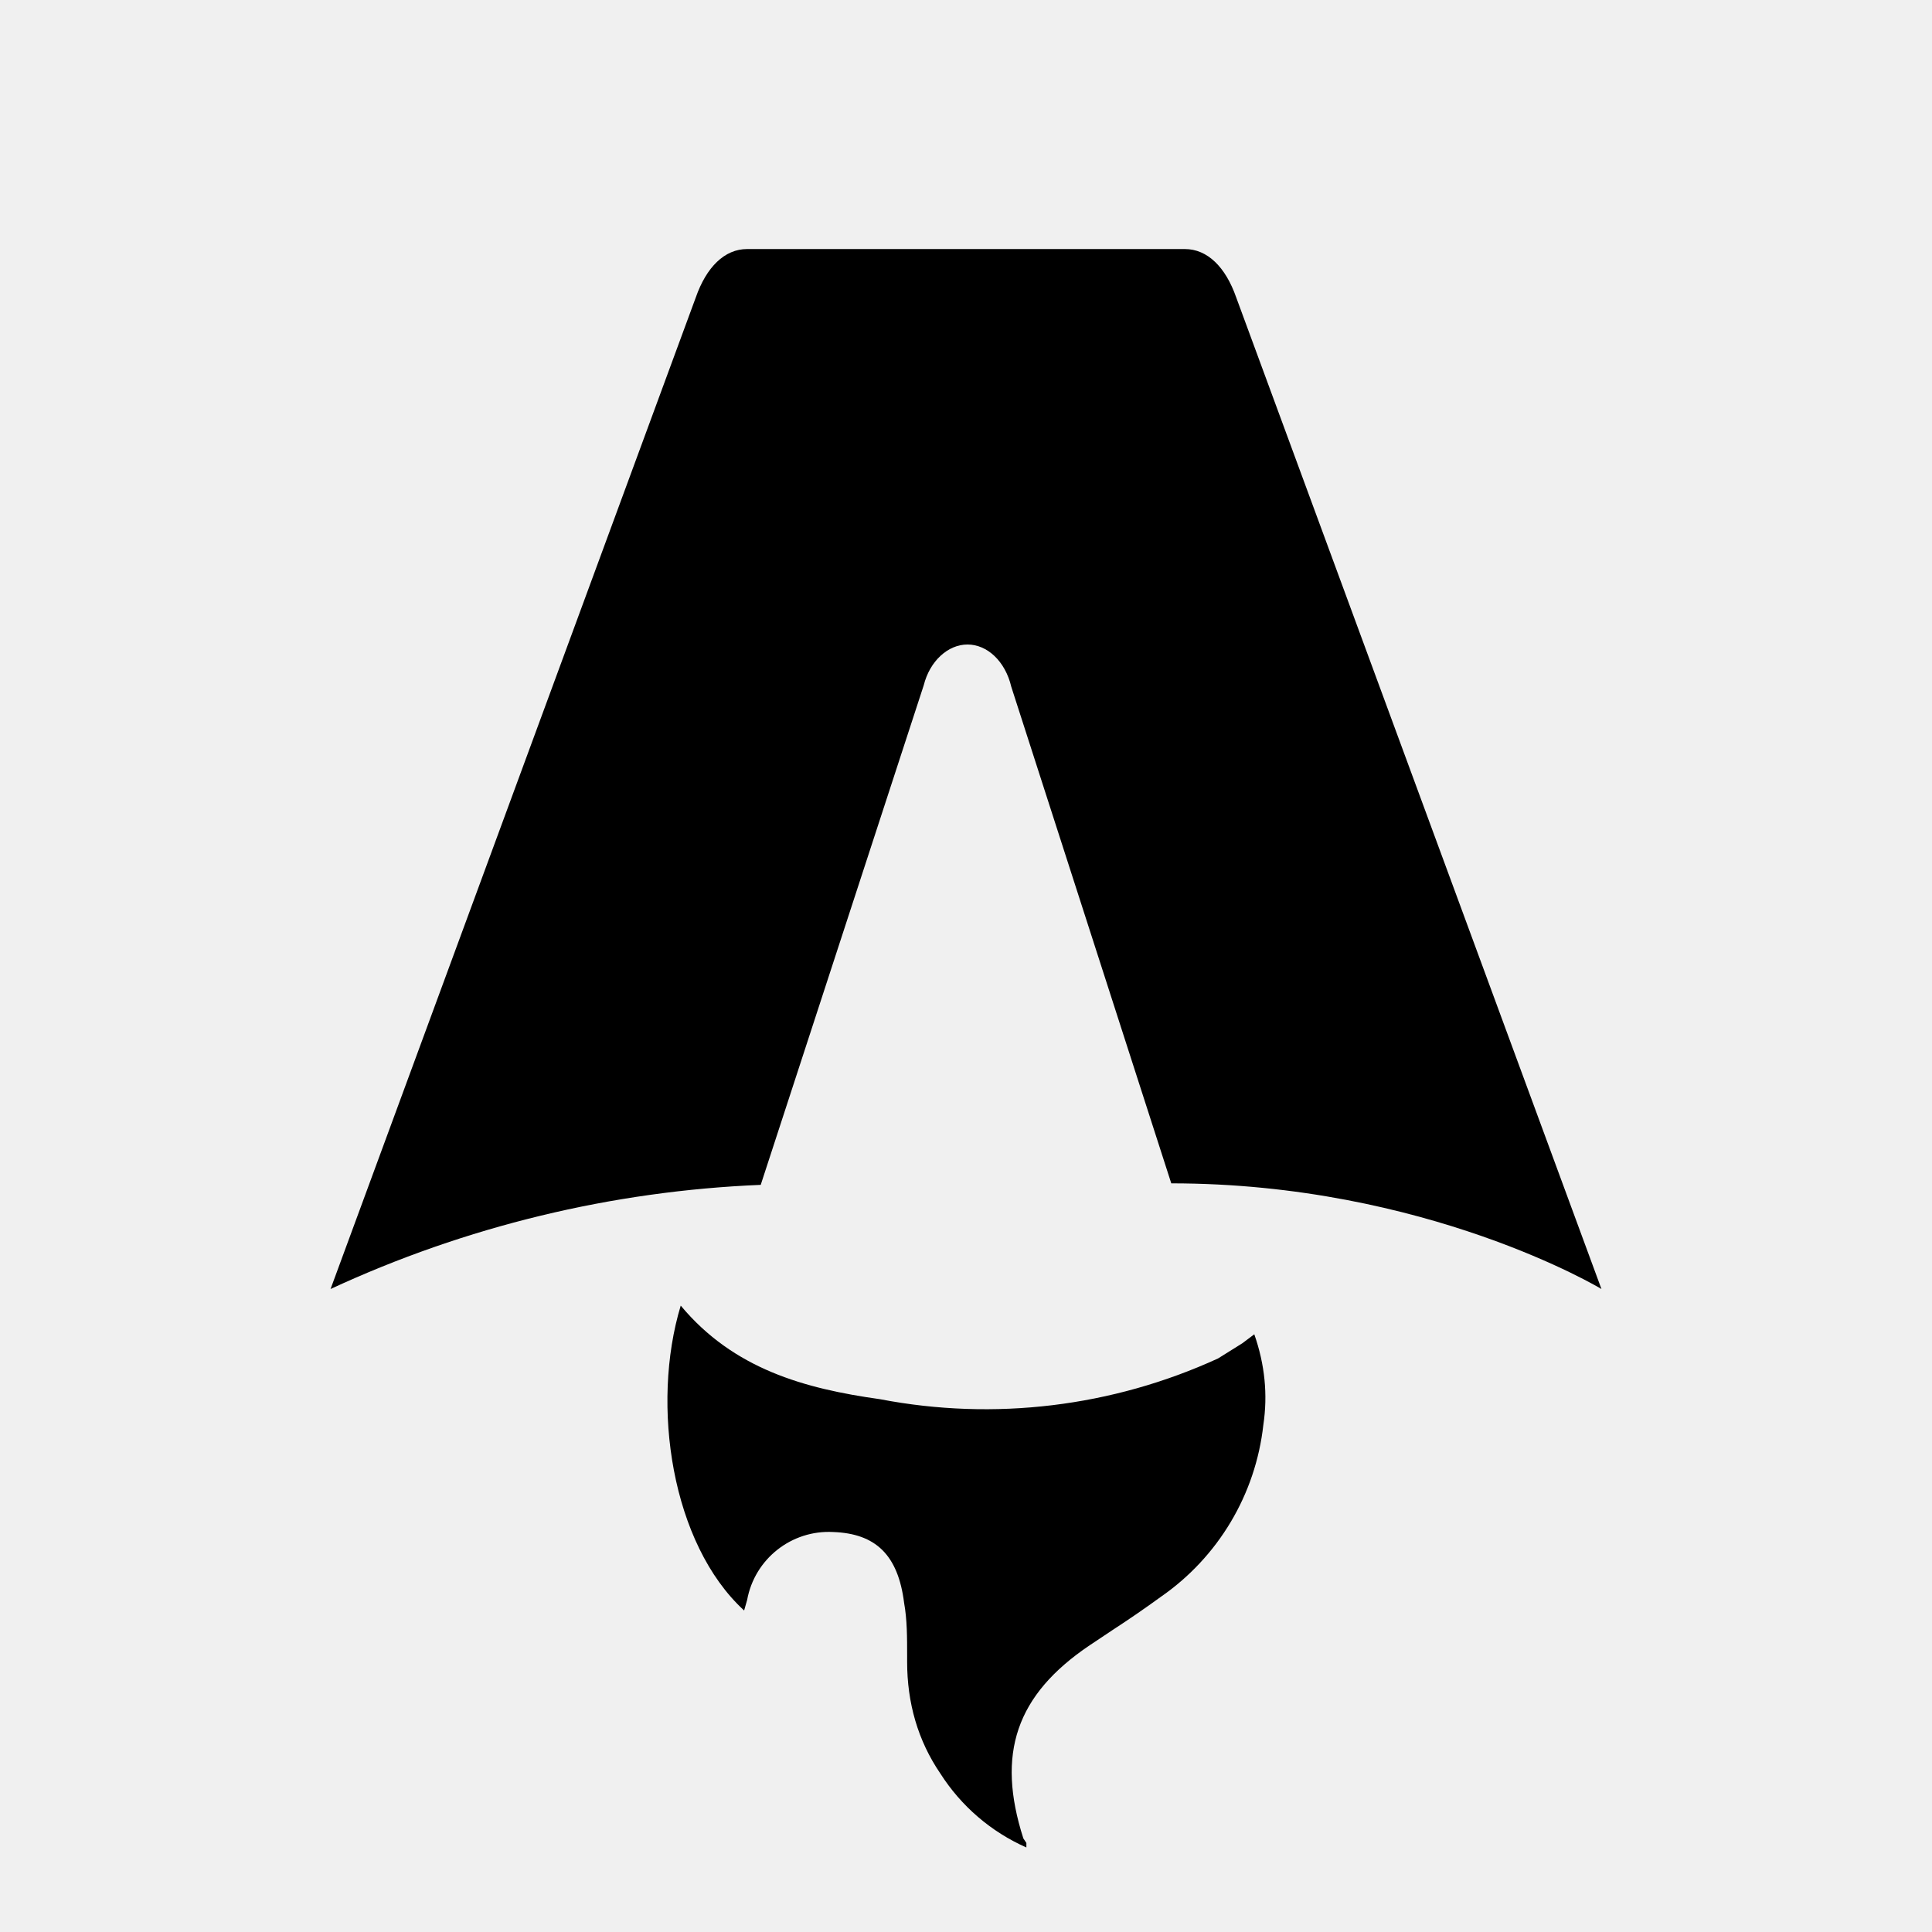
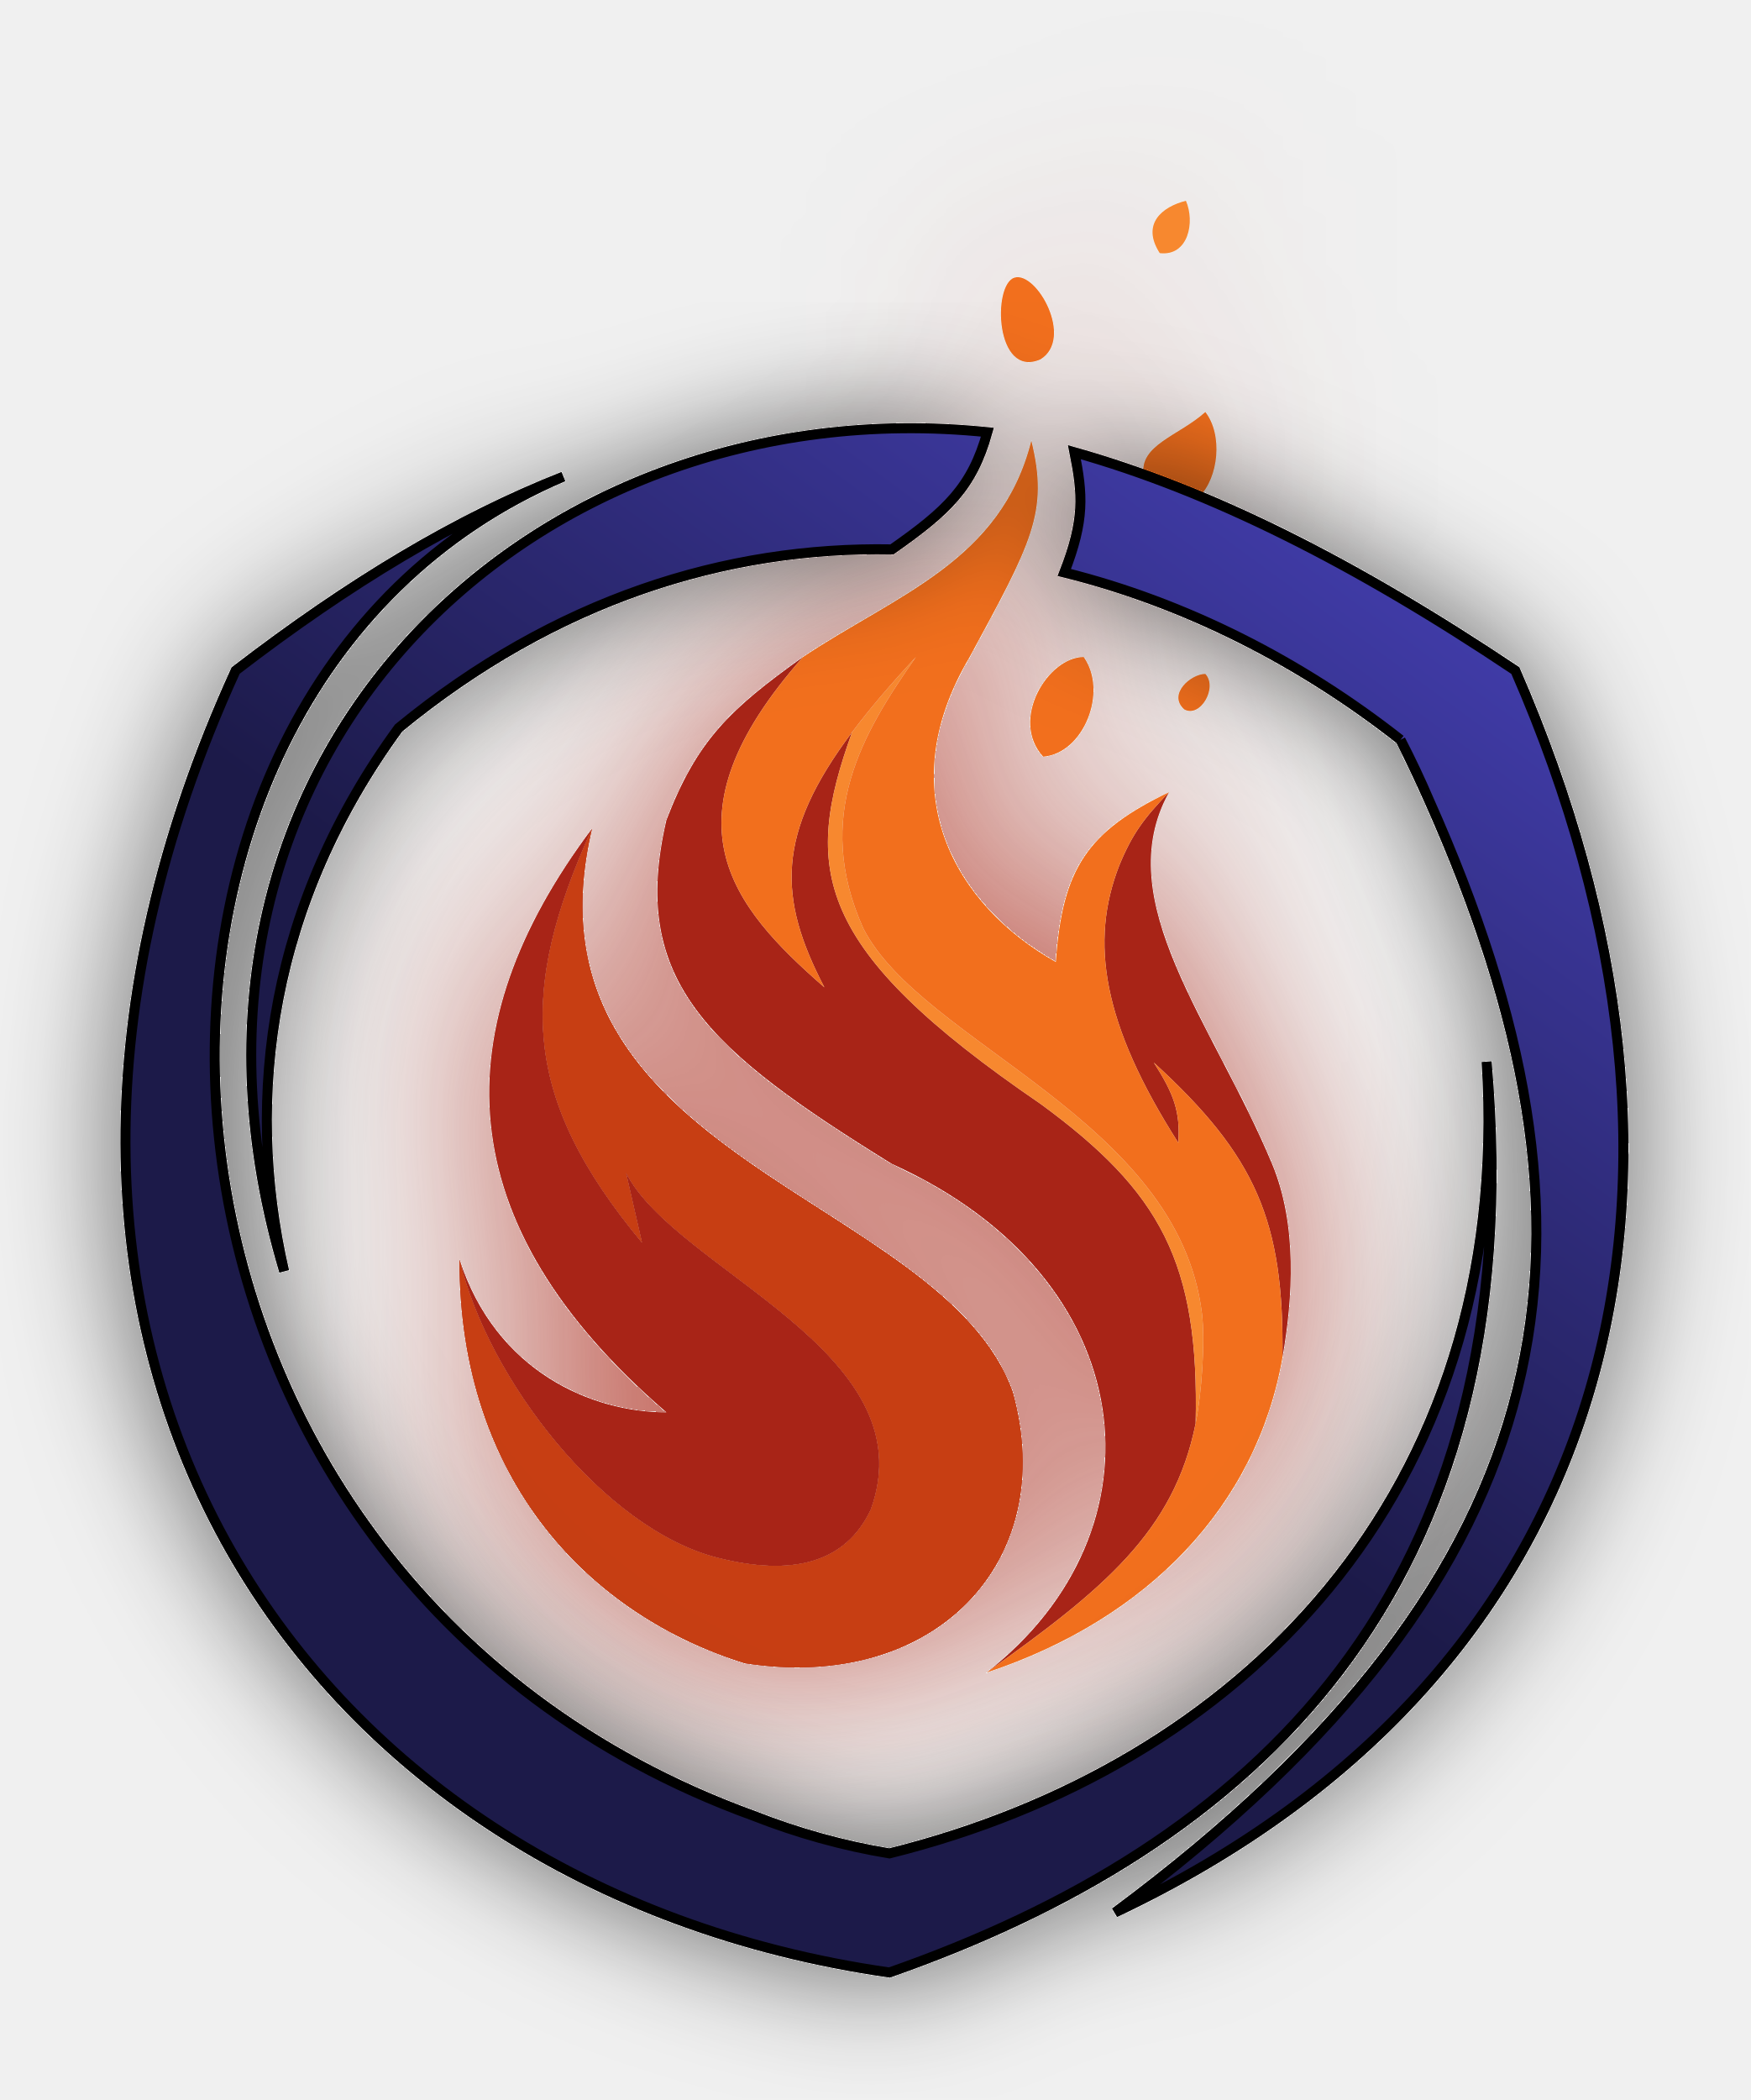
- <svg xmlns="http://www.w3.org/2000/svg" fill="none" viewBox="0 0 128 128">
-   <path d="M50.4 78.5a75.1 75.1 0 0 0-28.5 6.9l24.2-65.7c.7-2 1.9-3.2 3.4-3.2h29c1.5 0 2.7 1.2 3.4 3.2l24.2 65.7s-11.6-7-28.5-7L67 45.5c-.4-1.7-1.6-2.8-2.9-2.8-1.3 0-2.5 1.1-2.9 2.7L50.4 78.5Zm-1.1 28.2Zm-4.2-20.2c-2 6.6-.6 15.8 4.2 20.2a17.5 17.5 0 0 1 .2-.7 5.5 5.5 0 0 1 5.7-4.5c2.8.1 4.3 1.5 4.7 4.7.2 1.1.2 2.3.2 3.5v.4c0 2.7.7 5.2 2.2 7.4a13 13 0 0 0 5.7 4.9v-.3l-.2-.3c-1.8-5.6-.5-9.5 4.4-12.8l1.5-1a73 73 0 0 0 3.2-2.2 16 16 0 0 0 6.8-11.4c.3-2 .1-4-.6-6l-.8.6-1.6 1a37 37 0 0 1-22.4 2.7c-5-.7-9.7-2-13.2-6.2Z" />
-   <style>
-         path { fill: #000; }
-         @media (prefers-color-scheme: dark) {
-             path { fill: #FFF; }
-         }
-     </style>
+ <svg xmlns="http://www.w3.org/2000/svg" width="872" height="1046" viewBox="0 0 872 1046" fill="none">
+   <g filter="url(#filter0_d_81_2)">
+     <path d="M332.018 703.479C294.984 703.479 247.008 683.279 228.912 627.307C243.052 687.143 300.876 761.439 357.268 775.864C394.257 785.325 421.236 778.814 433.861 751.876C462.478 672.758 336.226 632.778 311.818 583.961L319.814 618.891C260.055 546.927 257.944 494.389 294.984 412.679C220.833 511.515 222.179 608.79 332.018 703.479Z" fill="#A82417" />
+     <path d="M504.562 693.379C469.633 594.903 255.846 578.069 294.984 412.679C257.944 494.389 260.055 546.927 319.814 618.891L311.818 583.961C336.226 632.778 462.478 672.758 433.861 751.876C421.236 778.814 394.257 785.325 357.268 775.864C300.876 761.439 243.052 687.143 228.912 627.307C228.577 738.43 294.984 804.902 371.156 828.469C465.424 843.198 528.129 777.968 504.562 693.379Z" fill="#A82417" />
+     <path d="M504.562 693.379C469.633 594.903 255.846 578.069 294.984 412.679C257.944 494.389 260.055 546.927 319.814 618.891L311.818 583.961C336.226 632.778 462.478 672.758 433.861 751.876C421.236 778.814 394.257 785.325 357.268 775.864C300.876 761.439 243.052 687.143 228.912 627.307C228.577 738.43 294.984 804.902 371.156 828.469C465.424 843.198 528.129 777.968 504.562 693.379Z" fill="#C73E13" />
+     <path d="M332.018 408.471C313.401 488.544 352.599 522.967 444.382 579.753C570.213 636.566 582.418 762.397 491.516 833.098C549.46 791.776 584.866 763.1 595.684 708.95C597.535 628.748 578.209 593.64 518.45 549.873C404.756 472.198 399.951 432.754 424.509 364.704C386.477 415.392 387.486 447.174 410.715 491.797C364.423 451.397 328.231 408.471 400.06 327.249C363.581 353.341 347.367 368.626 332.018 408.471Z" fill="#A82417" />
+     <path d="M633.76 579.753C604.301 509.052 552.337 448.872 582.418 394.583C570.113 407.398 564.176 415.13 557.588 431.196C542.859 469.072 549.171 509.893 587.047 569.232C588.092 553.586 584.771 544.838 574.842 529.252C625.8 575.874 639.762 608.102 638.938 676.125C644.132 646.48 646.385 610.053 633.76 579.753Z" fill="#A82417" />
+     <path d="M598.83 654.241C587.047 557.448 459.112 519.577 430.074 462.343C405.002 406.262 429.766 365.272 456.309 327.249C443.604 340.933 433.068 353.297 424.509 364.704C399.951 432.754 404.756 472.198 518.45 549.873C578.209 593.64 597.535 628.748 595.684 708.95C598.833 693.186 600.47 667.708 598.83 654.241Z" fill="#F7882F" />
+     <path d="M539.913 327.249C552.117 344.503 539.913 375.225 519.712 376.908C502.879 358.391 522.238 327.249 539.913 327.249Z" fill="#F26F1D" />
+     <path d="M589.993 353.341C581.576 345.766 593.359 335.666 600.514 335.666C606.826 342.399 598.011 357.778 589.993 353.341Z" fill="#F26F1D" />
+     <path d="M569.792 236.769C567.267 221.618 587.468 216.989 600.514 205.206C609.351 216.568 607.108 237.861 597.568 247.29L569.792 236.769Z" fill="#F26F1D" />
+     <path d="M582.418 394.583C542.119 414.022 529.248 432.153 526.025 479.172C475.945 450.976 443.12 394.583 483.099 327.249C513.821 270.436 522.658 255.285 513.821 219.514C498.67 279.692 446.753 296.086 400.06 327.249C328.231 408.471 364.423 451.397 410.715 491.797C387.486 447.174 386.477 415.392 424.509 364.704C433.068 353.297 443.604 340.933 456.309 327.249C429.766 365.272 405.002 406.262 430.074 462.343C459.112 519.577 587.047 557.448 598.83 654.241C600.47 667.708 598.833 693.186 595.684 708.95C584.866 763.1 549.46 791.776 491.516 833.098C572.355 806.29 626.045 749.703 638.938 676.125C639.762 608.102 625.8 575.874 574.842 529.252C584.771 544.838 588.092 553.586 587.047 569.232C549.171 509.893 542.859 469.072 557.588 431.196C564.176 415.13 570.113 407.398 582.418 394.583Z" fill="#F26F1D" />
+     <path d="M518.359 179.018C535.284 168.597 516.464 134.929 505.404 138.296C494.344 141.663 495.725 188.797 518.359 179.018Z" fill="#F26F1D" />
+     <path d="M577.788 126.092C568.387 111.49 579.051 102.946 590.834 100C595.464 110.521 592.105 127.792 577.788 126.092Z" fill="#F7882F" />
+   </g>
+   <g filter="url(#filter1_d_81_2)">
+     <path fill-rule="evenodd" clip-rule="evenodd" d="M535.284 225.242C603.135 244.339 675.055 280.493 754.962 333.988C865.213 586.63 809.671 832.682 555.484 952.621C785.262 781.76 808.038 613.879 712.018 398.766C707.706 388.681 702.948 378.587 697.728 368.495C648.136 329.52 590.893 300.272 530.234 285.144C540.47 258.778 539.45 246.427 535.284 225.242ZM740.653 528.835C754.12 745.989 616.085 880.237 443.12 923.162C419.922 919.346 397.238 912.984 375.365 904.391C46.689 785.127 25.647 346.191 280.676 237.388C227.723 258.194 174.037 290.448 117.39 333.988C-34.318 666.31 146.007 939.996 443.12 982.503C621.135 920.216 763.8 794.806 740.653 528.835ZM141.567 633.204C66.048 380.7 263.001 191.743 491.937 215.267C484.345 242.679 471.672 254.514 444.382 273.652C361.782 272.152 276.664 298.489 198.612 362.604C135.086 449.535 121.434 545.463 141.567 633.204Z" fill="url(#paint0_linear_81_2)" />
+     <path d="M697.728 368.495C648.136 329.52 590.893 300.272 530.234 285.144C540.47 258.778 539.45 246.427 535.284 225.242C603.135 244.339 675.055 280.493 754.962 333.988C865.213 586.63 809.671 832.682 555.484 952.621C785.262 781.76 808.038 613.879 712.018 398.766M697.728 368.495C702.948 378.587 707.706 388.681 712.018 398.766M697.728 368.495C702.783 378.657 707.546 388.748 712.018 398.766M117.39 333.988C-34.318 666.31 146.007 939.996 443.12 982.503C621.135 920.216 763.8 794.806 740.653 528.835C754.12 745.989 616.085 880.236 443.12 923.162C419.922 919.346 397.238 912.984 375.365 904.391C46.689 785.127 25.647 346.191 280.676 237.388C227.723 258.194 174.037 290.448 117.39 333.988ZM198.612 362.604C276.664 298.489 361.782 272.152 444.382 273.652C471.672 254.514 484.345 242.679 491.937 215.267C263.001 191.743 66.048 380.7 141.567 633.204C121.434 545.463 135.086 449.535 198.612 362.604Z" stroke="black" stroke-width="5" />
+   </g>
+   <defs>
+     <filter id="filter0_d_81_2" x="128.911" y="0" width="614.166" height="933.098" filterUnits="userSpaceOnUse" color-interpolation-filters="sRGB">
+       <feFlood flood-opacity="0" result="BackgroundImageFix" />
+       <feColorMatrix in="SourceAlpha" type="matrix" values="0 0 0 0 0 0 0 0 0 0 0 0 0 0 0 0 0 0 127 0" result="hardAlpha" />
+       <feOffset />
+       <feGaussianBlur stdDeviation="50" />
+       <feComposite in2="hardAlpha" operator="out" />
+       <feColorMatrix type="matrix" values="0 0 0 0 0.686 0 0 0 0 0.149 0 0 0 0 0.086 0 0 0 0.7 0" />
+       <feBlend mode="normal" in2="BackgroundImageFix" result="effect1_dropShadow_81_2" />
+       <feBlend mode="normal" in="SourceGraphic" in2="effect1_dropShadow_81_2" result="shape" />
+     </filter>
+     <filter id="filter1_d_81_2" x="0" y="150.788" width="871.298" height="894.276" filterUnits="userSpaceOnUse" color-interpolation-filters="sRGB">
+       <feFlood flood-opacity="0" result="BackgroundImageFix" />
+       <feColorMatrix in="SourceAlpha" type="matrix" values="0 0 0 0 0 0 0 0 0 0 0 0 0 0 0 0 0 0 127 0" result="hardAlpha" />
+       <feOffset />
+       <feGaussianBlur stdDeviation="30" />
+       <feComposite in2="hardAlpha" operator="out" />
+       <feColorMatrix type="matrix" values="0 0 0 0 0 0 0 0 0 0 0 0 0 0 0 0 0 0 0.6 0" />
+       <feBlend mode="normal" in2="BackgroundImageFix" result="effect1_dropShadow_81_2" />
+       <feBlend mode="normal" in="SourceGraphic" in2="effect1_dropShadow_81_2" result="shape" />
+     </filter>
+     <linearGradient id="paint0_linear_81_2" x1="722.978" y1="264.969" x2="261.738" y2="894.545" gradientUnits="userSpaceOnUse">
+       <stop stop-color="#433EAF" />
+       <stop offset="0.582" stop-color="#1C1A49" />
+     </linearGradient>
+   </defs>
</svg>
